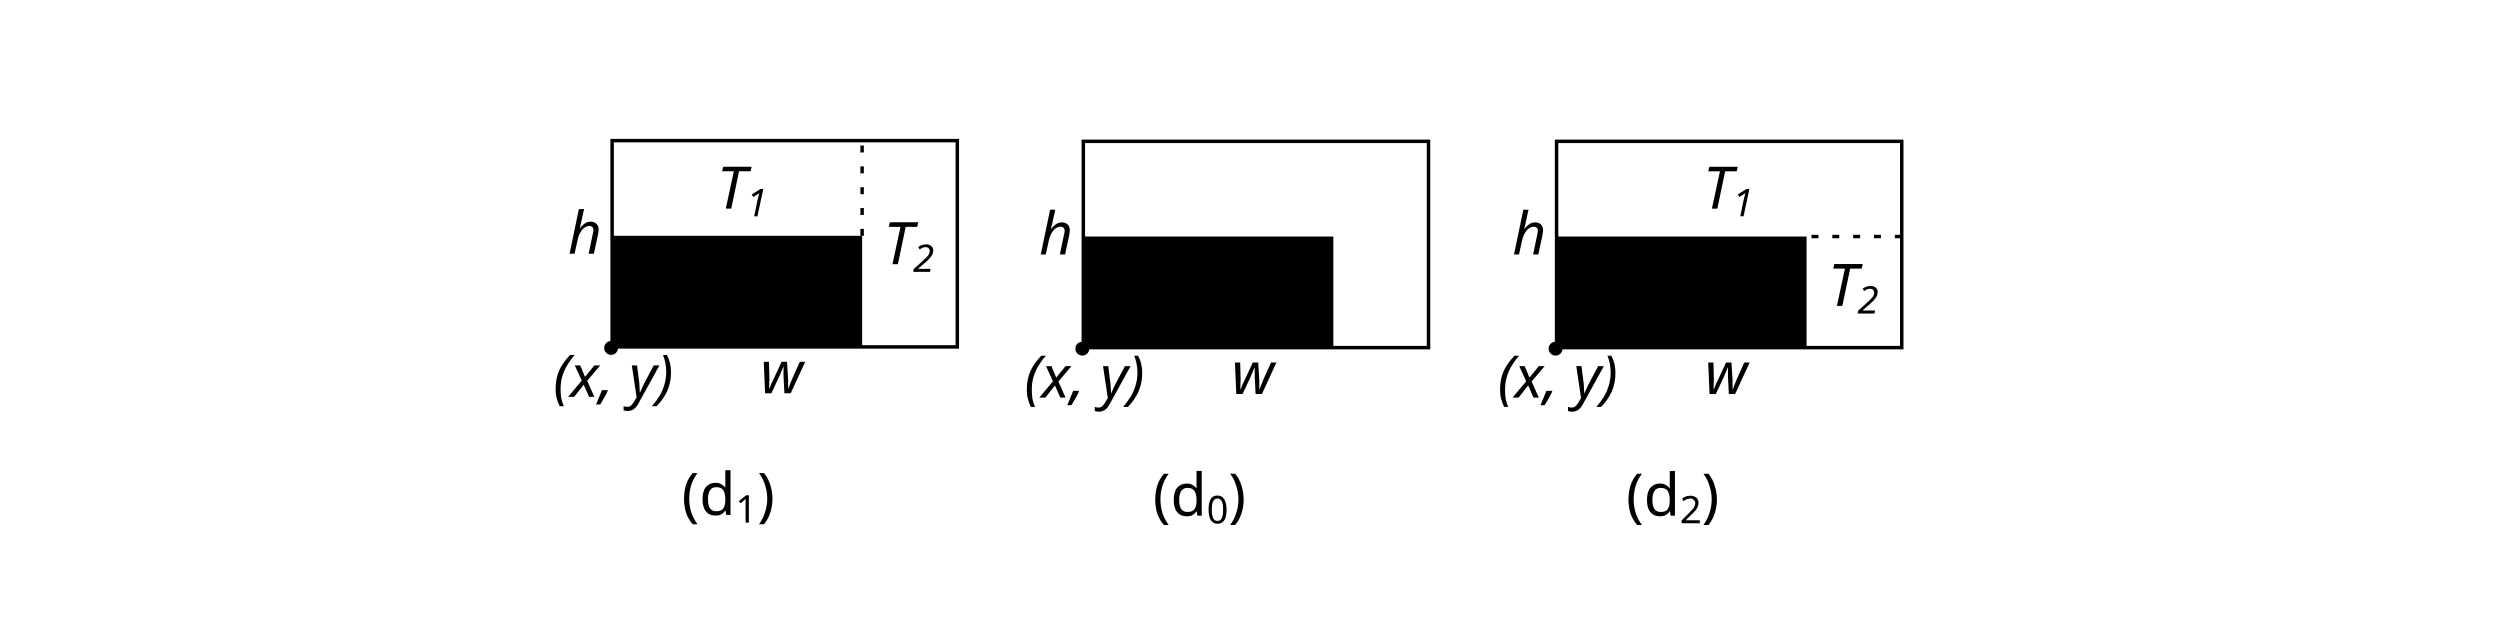
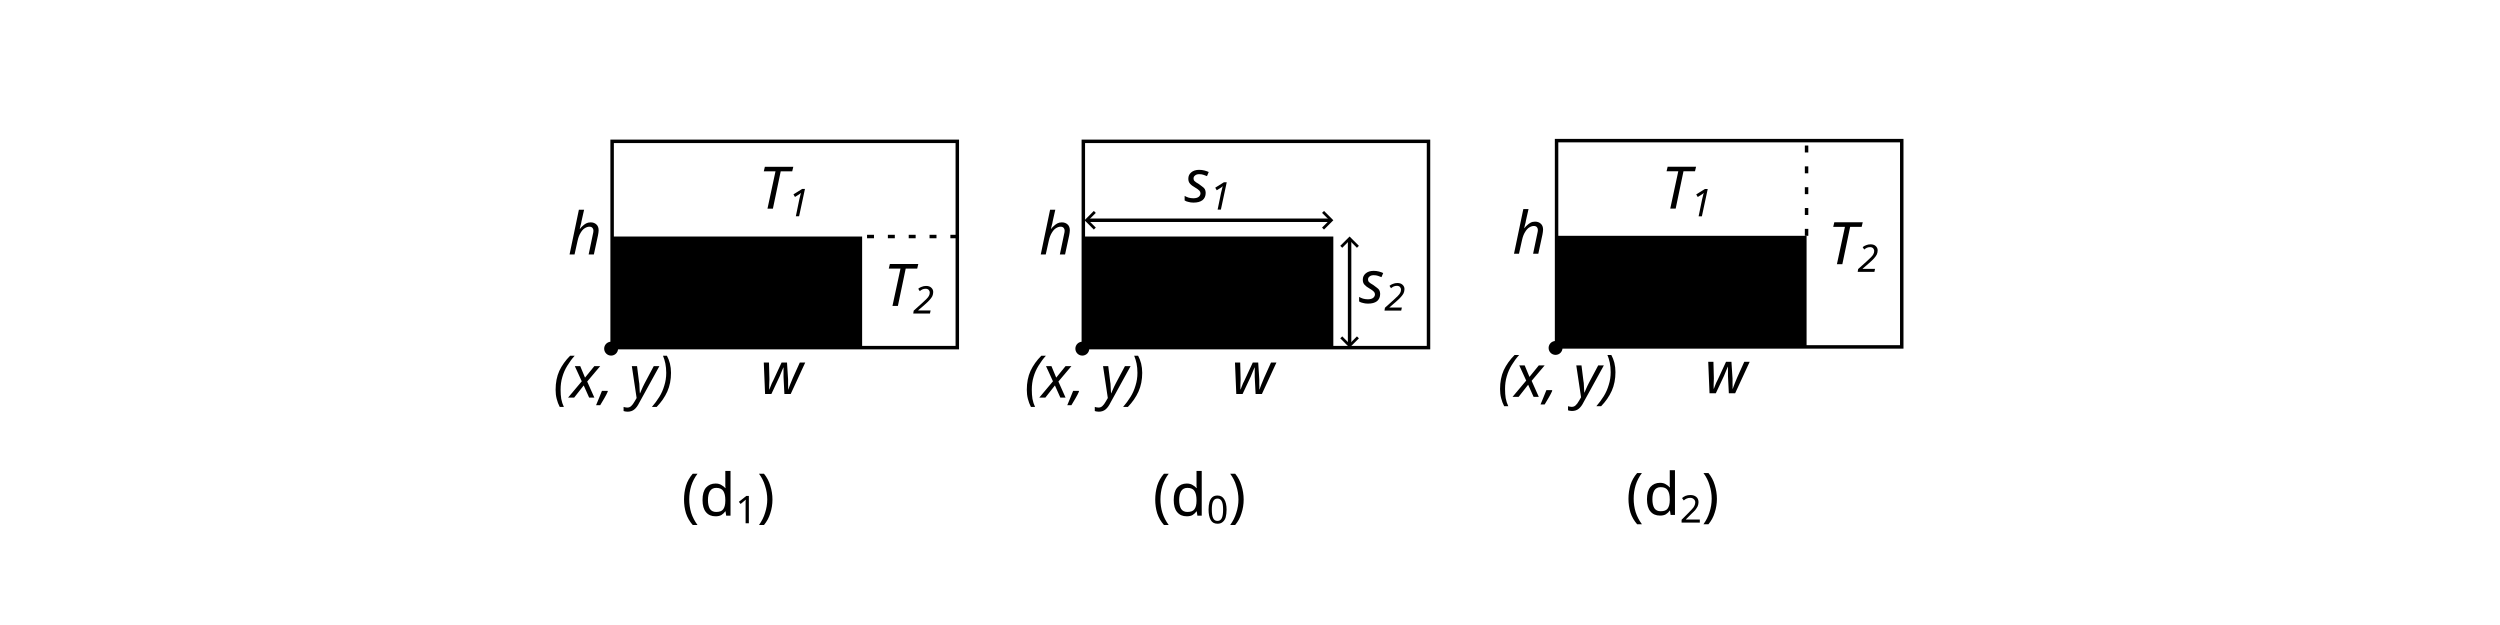
<svg xmlns="http://www.w3.org/2000/svg" width="180mm" height="45mm" viewBox="0 0 180 45" version="1.1" id="svg1">
  <defs id="defs1">
+     <marker style="overflow:visible" id="ArrowWide" refX="0" refY="0" orient="auto-start-reverse" markerWidth="0.2" markerHeight="0.2" viewBox="0 0 1 1" preserveAspectRatio="xMidYMid" markerUnits="userSpaceOnUse">
+       <path style="fill:none;stroke:context-stroke;stroke-width:1;stroke-linecap:butt" d="M 3,-3 0,0 3,3" transform="rotate(180,0.125,0)" id="path2" />
+     </marker>
    <linearGradient id="swatch1">
      <stop style="stop-color:#000000;stop-opacity:1;" offset="0" id="stop1" />
    </linearGradient>
+     <marker style="overflow:visible" id="ArrowWide-3" refX="0" refY="0" orient="auto-start-reverse" markerWidth="0.2" markerHeight="0.2" viewBox="0 0 1 1" preserveAspectRatio="xMidYMid" markerUnits="userSpaceOnUse">
+       <path style="fill:none;stroke:context-stroke;stroke-width:1;stroke-linecap:butt" d="M 3,-3 0,0 3,3" transform="rotate(180,0.125,0)" id="path2-6" />
+     </marker>
  </defs>
  <g id="layer1">
-     <g id="g3-5" transform="translate(34,0.05161095)">
+     <g id="g3-5" transform="translate(102,0.05161095)">
      <rect style="fill:#000000;fill-opacity:0;stroke:#000000;stroke-width:0.25;stroke-dasharray:none;stroke-opacity:1" id="rect1-1" width="24.853" height="14.853" x="10.073" y="10.073" />
      <circle style="fill:#000000;fill-opacity:1;stroke:none;stroke-width:0.072;stroke-dasharray:none;stroke-opacity:1" id="path2-8" cx="10" cy="25" r="0.5" />
      <text xml:space="preserve" style="font-size:4.233px;text-align:start;writing-mode:lr-tb;direction:ltr;text-anchor:start;fill:#000000;fill-opacity:1;stroke:none;stroke-width:0.25;stroke-dasharray:none;stroke-opacity:1" x="6.881" y="18.217" id="text2-7">
        <tspan id="tspan2-6" style="font-style:italic;font-variant:normal;font-weight:normal;font-stretch:normal;font-size:4.233px;font-family:sans-serif;-inkscape-font-specification:'sans-serif Italic';stroke-width:0.25" x="6.881" y="18.217">h</tspan>
      </text>
      <text xml:space="preserve" style="font-size:4.233px;text-align:start;writing-mode:lr-tb;direction:ltr;text-anchor:start;fill:#000000;fill-opacity:1;stroke:none;stroke-width:0.25;stroke-dasharray:none;stroke-opacity:1" x="20.759" y="28.269" id="text2-3-3">
        <tspan id="tspan2-9-5" style="font-style:italic;font-variant:normal;font-weight:normal;font-stretch:normal;font-size:4.233px;font-family:sans-serif;-inkscape-font-specification:'sans-serif Italic';stroke-width:0.25" x="20.759" y="28.269">w</tspan>
      </text>
      <text xml:space="preserve" style="font-size:4.233px;text-align:start;writing-mode:lr-tb;direction:ltr;text-anchor:start;fill:#000000;fill-opacity:1;stroke:none;stroke-width:0.25;stroke-dasharray:none;stroke-opacity:1" x="5.831" y="28.523" id="text2-1-0">
        <tspan id="tspan2-5-8" style="font-style:italic;font-variant:normal;font-weight:normal;font-stretch:normal;font-size:4.233px;font-family:sans-serif;-inkscape-font-specification:'sans-serif Italic';stroke-width:0.25" x="5.831" y="28.523">(x, y)</tspan>
      </text>
      <text xml:space="preserve" style="font-style:italic;font-variant:normal;font-weight:normal;font-stretch:normal;font-size:4.233px;font-family:sans-serif;-inkscape-font-specification:'sans-serif Italic';text-align:center;writing-mode:lr-tb;direction:ltr;text-anchor:middle;fill:#000000;fill-opacity:1;stroke:none;stroke-width:0.25;stroke-dasharray:none;stroke-opacity:1" x="22.288" y="37.023" id="text3-0">
-         <tspan id="tspan3-4" style="font-style:normal;font-variant:normal;font-weight:normal;font-stretch:normal;font-family:sans-serif;-inkscape-font-specification:sans-serif;stroke-width:0.25" x="22.288" y="37.023">(d<tspan style="font-size:65%;baseline-shift:sub" id="tspan3">1</tspan>)</tspan>
+         <tspan id="tspan3-4" style="font-style:normal;font-variant:normal;font-weight:normal;font-stretch:normal;font-family:sans-serif;-inkscape-font-specification:sans-serif;stroke-width:0.25" x="22.288" y="37.023">(d<tspan style="font-size:65%;baseline-shift:sub" id="tspan9">2</tspan>)</tspan>
      </text>
      <rect style="display:inline;fill:#000000;fill-opacity:1;stroke:none;stroke-width:0.137;stroke-dasharray:none;stroke-opacity:1" id="rect2-0-1-1-3" width="18" height="8" x="-23.853" y="16.875" ry="0" transform="translate(33.92661,0.05161095)" />
-       <path style="fill:#000000;stroke-width:0.25;stroke-dasharray:0.5, 1;stroke:#000000;stroke-opacity:1;stroke-dashoffset:0" d="M -39.927,16.875 V 10.022" id="path3" transform="translate(68,0.05161095)" />
+       <path style="fill:#000000;stroke:#000000;stroke-width:0.25;stroke-dasharray:0.5, 1;stroke-dashoffset:0;stroke-opacity:1" d="M -39.927,16.875 V 10.022" id="path3" transform="translate(68,0.05161095)" />
      <text xml:space="preserve" style="font-size:4.233px;text-align:start;writing-mode:lr-tb;direction:ltr;text-anchor:start;fill:#000000;fill-opacity:1;stroke:none;stroke-width:0.25;stroke-dasharray:none;stroke-opacity:1" x="17.619" y="14.971" id="text2-7-6">
        <tspan id="tspan2-6-1" style="font-style:italic;font-variant:normal;font-weight:normal;font-stretch:normal;font-size:4.233px;font-family:sans-serif;-inkscape-font-specification:'sans-serif Italic';stroke-width:0.25" x="17.619" y="14.971">T<tspan style="font-size:65%;baseline-shift:sub" id="tspan4">1</tspan>
        </tspan>
      </text>
      <text xml:space="preserve" style="font-size:4.233px;text-align:start;writing-mode:lr-tb;direction:ltr;text-anchor:start;fill:#000000;fill-opacity:1;stroke:none;stroke-width:0.25;stroke-dasharray:none;stroke-opacity:1" x="29.619" y="18.971" id="text2-7-6-0">
        <tspan id="tspan2-6-1-2" style="font-style:italic;font-variant:normal;font-weight:normal;font-stretch:normal;font-size:4.233px;font-family:sans-serif;-inkscape-font-specification:'sans-serif Italic';stroke-width:0.25" x="29.619" y="18.971">T<tspan style="font-size:65%;baseline-shift:sub" id="tspan5">2</tspan>
        </tspan>
      </text>
    </g>
-     <g id="g3-5-3" transform="translate(102,0.1032219)">
+     <g id="g3-5-3" transform="translate(34,0.1032219)">
      <rect style="fill:#000000;fill-opacity:0;stroke:#000000;stroke-width:0.25;stroke-dasharray:none;stroke-opacity:1" id="rect1-1-4" width="24.853" height="14.853" x="10.073" y="10.073" />
      <circle style="fill:#000000;fill-opacity:1;stroke:none;stroke-width:0.072;stroke-dasharray:none;stroke-opacity:1" id="path2-8-5" cx="10" cy="25" r="0.5" />
      <text xml:space="preserve" style="font-size:4.233px;text-align:start;writing-mode:lr-tb;direction:ltr;text-anchor:start;fill:#000000;fill-opacity:1;stroke:none;stroke-width:0.25;stroke-dasharray:none;stroke-opacity:1" x="6.881" y="18.217" id="text2-7-0">
        <tspan id="tspan2-6-8" style="font-style:italic;font-variant:normal;font-weight:normal;font-stretch:normal;font-size:4.233px;font-family:sans-serif;-inkscape-font-specification:'sans-serif Italic';stroke-width:0.25" x="6.881" y="18.217">h</tspan>
      </text>
      <text xml:space="preserve" style="font-size:4.233px;text-align:start;writing-mode:lr-tb;direction:ltr;text-anchor:start;fill:#000000;fill-opacity:1;stroke:none;stroke-width:0.25;stroke-dasharray:none;stroke-opacity:1" x="20.759" y="28.269" id="text2-3-3-3">
        <tspan id="tspan2-9-5-5" style="font-style:italic;font-variant:normal;font-weight:normal;font-stretch:normal;font-size:4.233px;font-family:sans-serif;-inkscape-font-specification:'sans-serif Italic';stroke-width:0.25" x="20.759" y="28.269">w</tspan>
      </text>
      <text xml:space="preserve" style="font-size:4.233px;text-align:start;writing-mode:lr-tb;direction:ltr;text-anchor:start;fill:#000000;fill-opacity:1;stroke:none;stroke-width:0.25;stroke-dasharray:none;stroke-opacity:1" x="5.831" y="28.523" id="text2-1-0-6">
        <tspan id="tspan2-5-8-5" style="font-style:italic;font-variant:normal;font-weight:normal;font-stretch:normal;font-size:4.233px;font-family:sans-serif;-inkscape-font-specification:'sans-serif Italic';stroke-width:0.25" x="5.831" y="28.523">(x, y)</tspan>
      </text>
      <text xml:space="preserve" style="font-style:italic;font-variant:normal;font-weight:normal;font-stretch:normal;font-size:4.233px;font-family:sans-serif;-inkscape-font-specification:'sans-serif Italic';text-align:center;writing-mode:lr-tb;direction:ltr;text-anchor:middle;fill:#000000;fill-opacity:1;stroke:none;stroke-width:0.25;stroke-dasharray:none;stroke-opacity:1" x="22.288" y="37.023" id="text3-0-9">
-         <tspan id="tspan3-4-9" style="font-style:normal;font-variant:normal;font-weight:normal;font-stretch:normal;font-family:sans-serif;-inkscape-font-specification:sans-serif;stroke-width:0.25" x="22.288" y="37.023">(d<tspan style="font-size:65%;baseline-shift:sub" id="tspan2">2</tspan>)</tspan>
+         <tspan id="tspan3-4-9" style="font-style:normal;font-variant:normal;font-weight:normal;font-stretch:normal;font-family:sans-serif;-inkscape-font-specification:sans-serif;stroke-width:0.25" x="22.288" y="37.023">(d<tspan style="font-size:65%;baseline-shift:sub" id="tspan8">1</tspan>)</tspan>
      </text>
      <rect style="display:inline;fill:#000000;fill-opacity:1;stroke:none;stroke-width:0.137;stroke-dasharray:none;stroke-opacity:1" id="rect2-0-1-1-3-1" width="18" height="8" x="112.073" y="17.03" ry="0" transform="translate(-102,-0.1032219)" />
-       <path style="fill:#000000;stroke:#000000;stroke-width:0.25;stroke-dasharray:0.5, 1;stroke-dashoffset:0;stroke-opacity:1" d="m 136.927,17.03 -6.853,0" id="path3-3" transform="translate(-102,-0.1032219)" />
+       <path style="fill:#000000;stroke:#000000;stroke-width:0.25;stroke-dasharray:0.5, 1;stroke-dashoffset:0;stroke-opacity:1" d="m 136.927,17.03 h -6.853" id="path3-3" transform="translate(-102,-0.1032219)" />
      <text xml:space="preserve" style="font-size:4.233px;text-align:start;writing-mode:lr-tb;direction:ltr;text-anchor:start;fill:#000000;fill-opacity:1;stroke:none;stroke-width:0.25;stroke-dasharray:none;stroke-opacity:1" x="20.619" y="14.919" id="text2-7-6-2">
        <tspan id="tspan2-6-1-8" style="font-style:italic;font-variant:normal;font-weight:normal;font-stretch:normal;font-size:4.233px;font-family:sans-serif;-inkscape-font-specification:'sans-serif Italic';stroke-width:0.25" x="20.619" y="14.919">T<tspan style="font-size:65%;baseline-shift:sub" id="tspan4-9">1</tspan>
        </tspan>
      </text>
      <text xml:space="preserve" style="font-size:4.233px;text-align:start;writing-mode:lr-tb;direction:ltr;text-anchor:start;fill:#000000;fill-opacity:1;stroke:none;stroke-width:0.25;stroke-dasharray:none;stroke-opacity:1" x="29.619" y="21.919" id="text2-7-6-0-7">
        <tspan id="tspan2-6-1-2-3" style="font-style:italic;font-variant:normal;font-weight:normal;font-stretch:normal;font-size:4.233px;font-family:sans-serif;-inkscape-font-specification:'sans-serif Italic';stroke-width:0.25" x="29.619" y="21.919">T<tspan style="font-size:65%;baseline-shift:sub" id="tspan5-6">2</tspan>
        </tspan>
      </text>
    </g>
    <g id="g3-5-3-7" transform="translate(67.92661,0.1032219)" style="display:inline">
      <rect style="fill:#000000;fill-opacity:0;stroke:#000000;stroke-width:0.25;stroke-dasharray:none;stroke-opacity:1" id="rect1-1-4-6" width="24.853" height="14.853" x="10.073" y="10.073" />
      <rect style="fill:#000000;fill-opacity:1;stroke:none;stroke-width:0.137;stroke-dasharray:none;stroke-opacity:1" id="rect2-0-1-1" width="18" height="8" x="10.073" y="16.927" ry="0" />
      <circle style="fill:#000000;fill-opacity:1;stroke:none;stroke-width:0.072;stroke-dasharray:none;stroke-opacity:1" id="path2-8-5-5" cx="10" cy="25" r="0.5" />
      <text xml:space="preserve" style="font-size:4.233px;text-align:start;writing-mode:lr-tb;direction:ltr;text-anchor:start;fill:#000000;fill-opacity:1;stroke:none;stroke-width:0.25;stroke-dasharray:none;stroke-opacity:1" x="6.881" y="18.217" id="text2-7-0-0">
        <tspan id="tspan2-6-8-6" style="font-style:italic;font-variant:normal;font-weight:normal;font-stretch:normal;font-size:4.233px;font-family:sans-serif;-inkscape-font-specification:'sans-serif Italic';stroke-width:0.25" x="6.881" y="18.217">h</tspan>
      </text>
      <text xml:space="preserve" style="font-size:4.233px;text-align:start;writing-mode:lr-tb;direction:ltr;text-anchor:start;fill:#000000;fill-opacity:1;stroke:none;stroke-width:0.25;stroke-dasharray:none;stroke-opacity:1" x="20.759" y="28.269" id="text2-3-3-3-5">
        <tspan id="tspan2-9-5-5-0" style="font-style:italic;font-variant:normal;font-weight:normal;font-stretch:normal;font-size:4.233px;font-family:sans-serif;-inkscape-font-specification:'sans-serif Italic';stroke-width:0.25" x="20.759" y="28.269">w</tspan>
      </text>
+       <text xml:space="preserve" style="font-size:4.233px;text-align:start;writing-mode:lr-tb;direction:ltr;text-anchor:start;display:inline;fill:#000000;fill-opacity:1;stroke:none;stroke-width:0.25;stroke-dasharray:none;stroke-opacity:1" x="17.352" y="14.438" id="text2-3-3-3-5-2">
+         <tspan id="tspan2-9-5-5-0-0" style="font-style:italic;font-variant:normal;font-weight:normal;font-stretch:normal;font-size:4.233px;font-family:sans-serif;-inkscape-font-specification:'sans-serif Italic';stroke-width:0.25" x="17.352" y="14.438">s<tspan style="font-size:65%;baseline-shift:sub" id="tspan6">1</tspan>
+         </tspan>
+       </text>
+       <text xml:space="preserve" style="font-size:4.233px;text-align:start;writing-mode:lr-tb;direction:ltr;text-anchor:start;display:inline;fill:#000000;fill-opacity:1;stroke:none;stroke-width:0.25;stroke-dasharray:none;stroke-opacity:1" x="29.915" y="21.708" id="text2-3-3-3-5-2-9">
+         <tspan id="tspan2-9-5-5-0-0-2" style="font-style:italic;font-variant:normal;font-weight:normal;font-stretch:normal;font-size:4.233px;font-family:sans-serif;-inkscape-font-specification:'sans-serif Italic';stroke-width:0.25" x="29.915" y="21.708">s<tspan style="font-size:65%;baseline-shift:sub" id="tspan7">2</tspan>
+         </tspan>
+       </text>
      <text xml:space="preserve" style="font-size:4.233px;text-align:start;writing-mode:lr-tb;direction:ltr;text-anchor:start;fill:#000000;fill-opacity:1;stroke:none;stroke-width:0.25;stroke-dasharray:none;stroke-opacity:1" x="5.831" y="28.523" id="text2-1-0-6-8">
        <tspan id="tspan2-5-8-5-1" style="font-style:italic;font-variant:normal;font-weight:normal;font-stretch:normal;font-size:4.233px;font-family:sans-serif;-inkscape-font-specification:'sans-serif Italic';stroke-width:0.25" x="5.831" y="28.523">(x, y)</tspan>
      </text>
      <text xml:space="preserve" style="font-style:italic;font-variant:normal;font-weight:normal;font-stretch:normal;font-size:4.233px;line-height:0;font-family:sans-serif;-inkscape-font-specification:'sans-serif Italic';text-align:center;writing-mode:lr-tb;direction:ltr;text-anchor:middle;fill:#000000;fill-opacity:1;stroke:none;stroke-width:0.25;stroke-dasharray:none;stroke-opacity:1" x="22.288" y="37.023" id="text3-0-9-2">
        <tspan id="tspan3-4-9-2" style="font-style:normal;font-variant:normal;font-weight:normal;font-stretch:normal;line-height:0;font-family:sans-serif;-inkscape-font-specification:sans-serif;stroke-width:0.25" x="22.288" y="37.023">(d<tspan style="font-size:65%;baseline-shift:sub" id="tspan1">0</tspan>)</tspan>
      </text>
+       <path style="fill:#000000;stroke:#000000;stroke-width:0.25;stroke-dasharray:none;marker-start:url(#ArrowWide);marker-end:url(#ArrowWide)" d="M 10.35,15.755 H 27.882" id="path1" />
+       <path style="display:inline;fill:#000000;stroke:#000000;stroke-width:0.25;stroke-dasharray:none;marker-start:url(#ArrowWide-3);marker-end:url(#ArrowWide-3)" d="m 29.244,17.117 v 7.62" id="path3-6" />
    </g>
  </g>
</svg>
